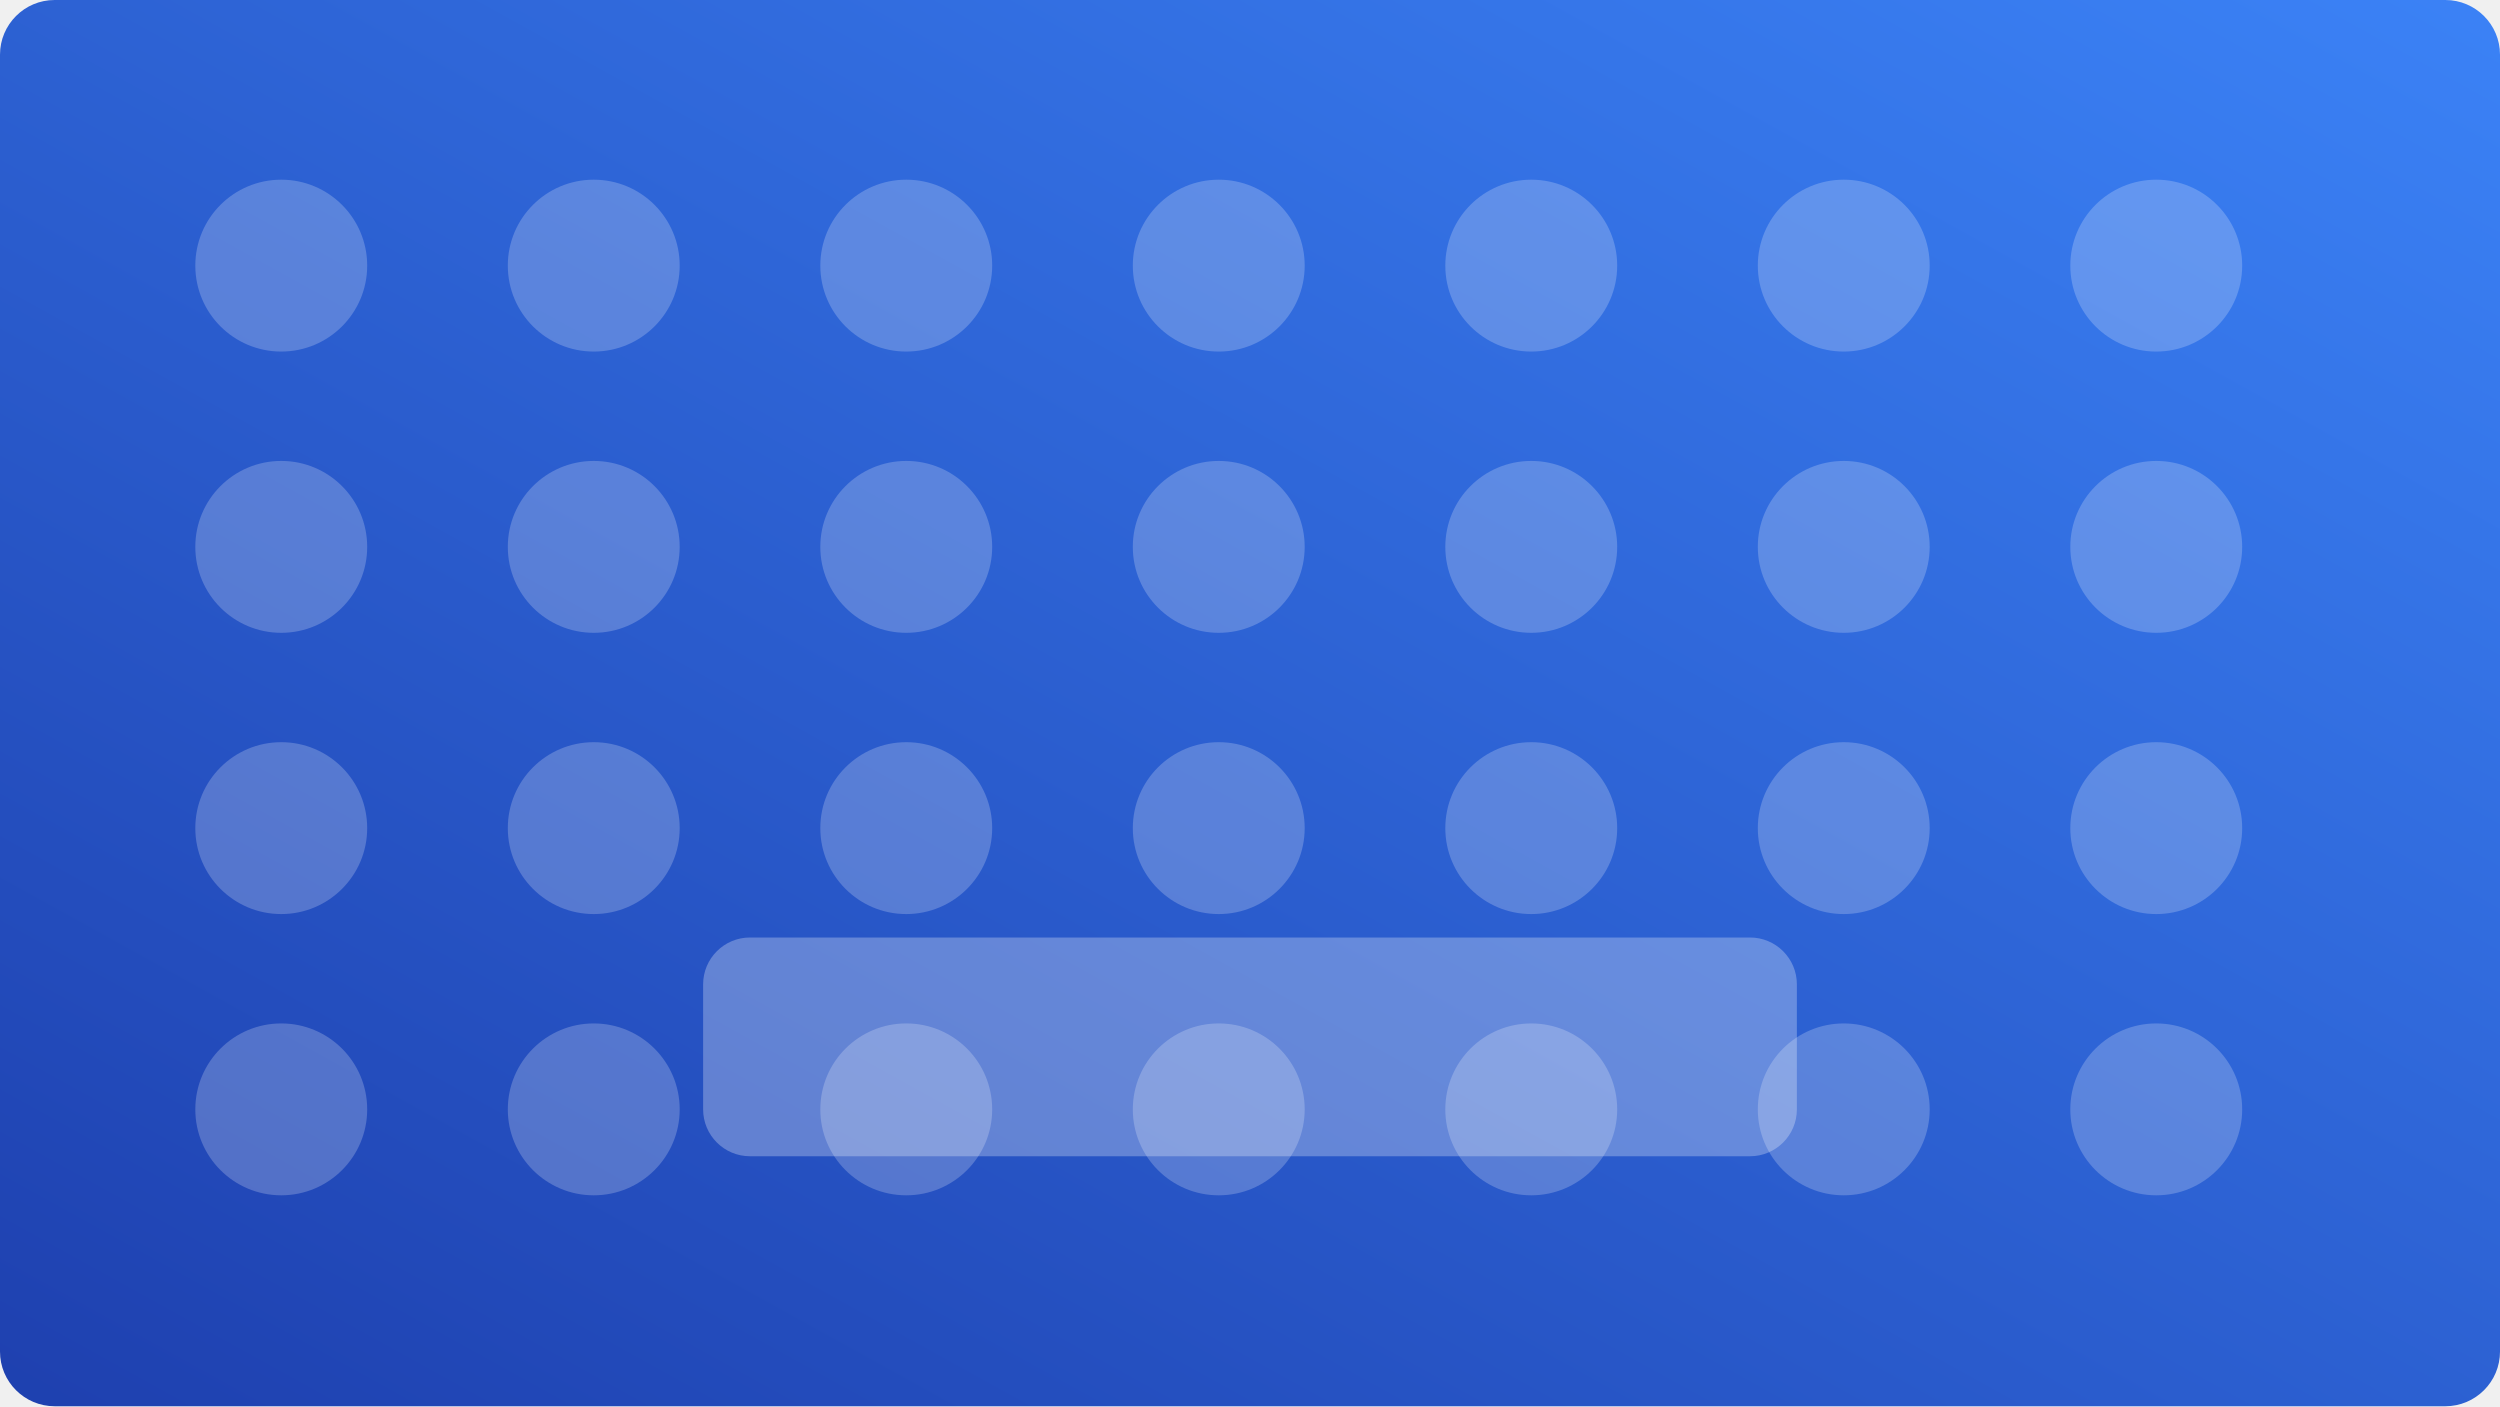
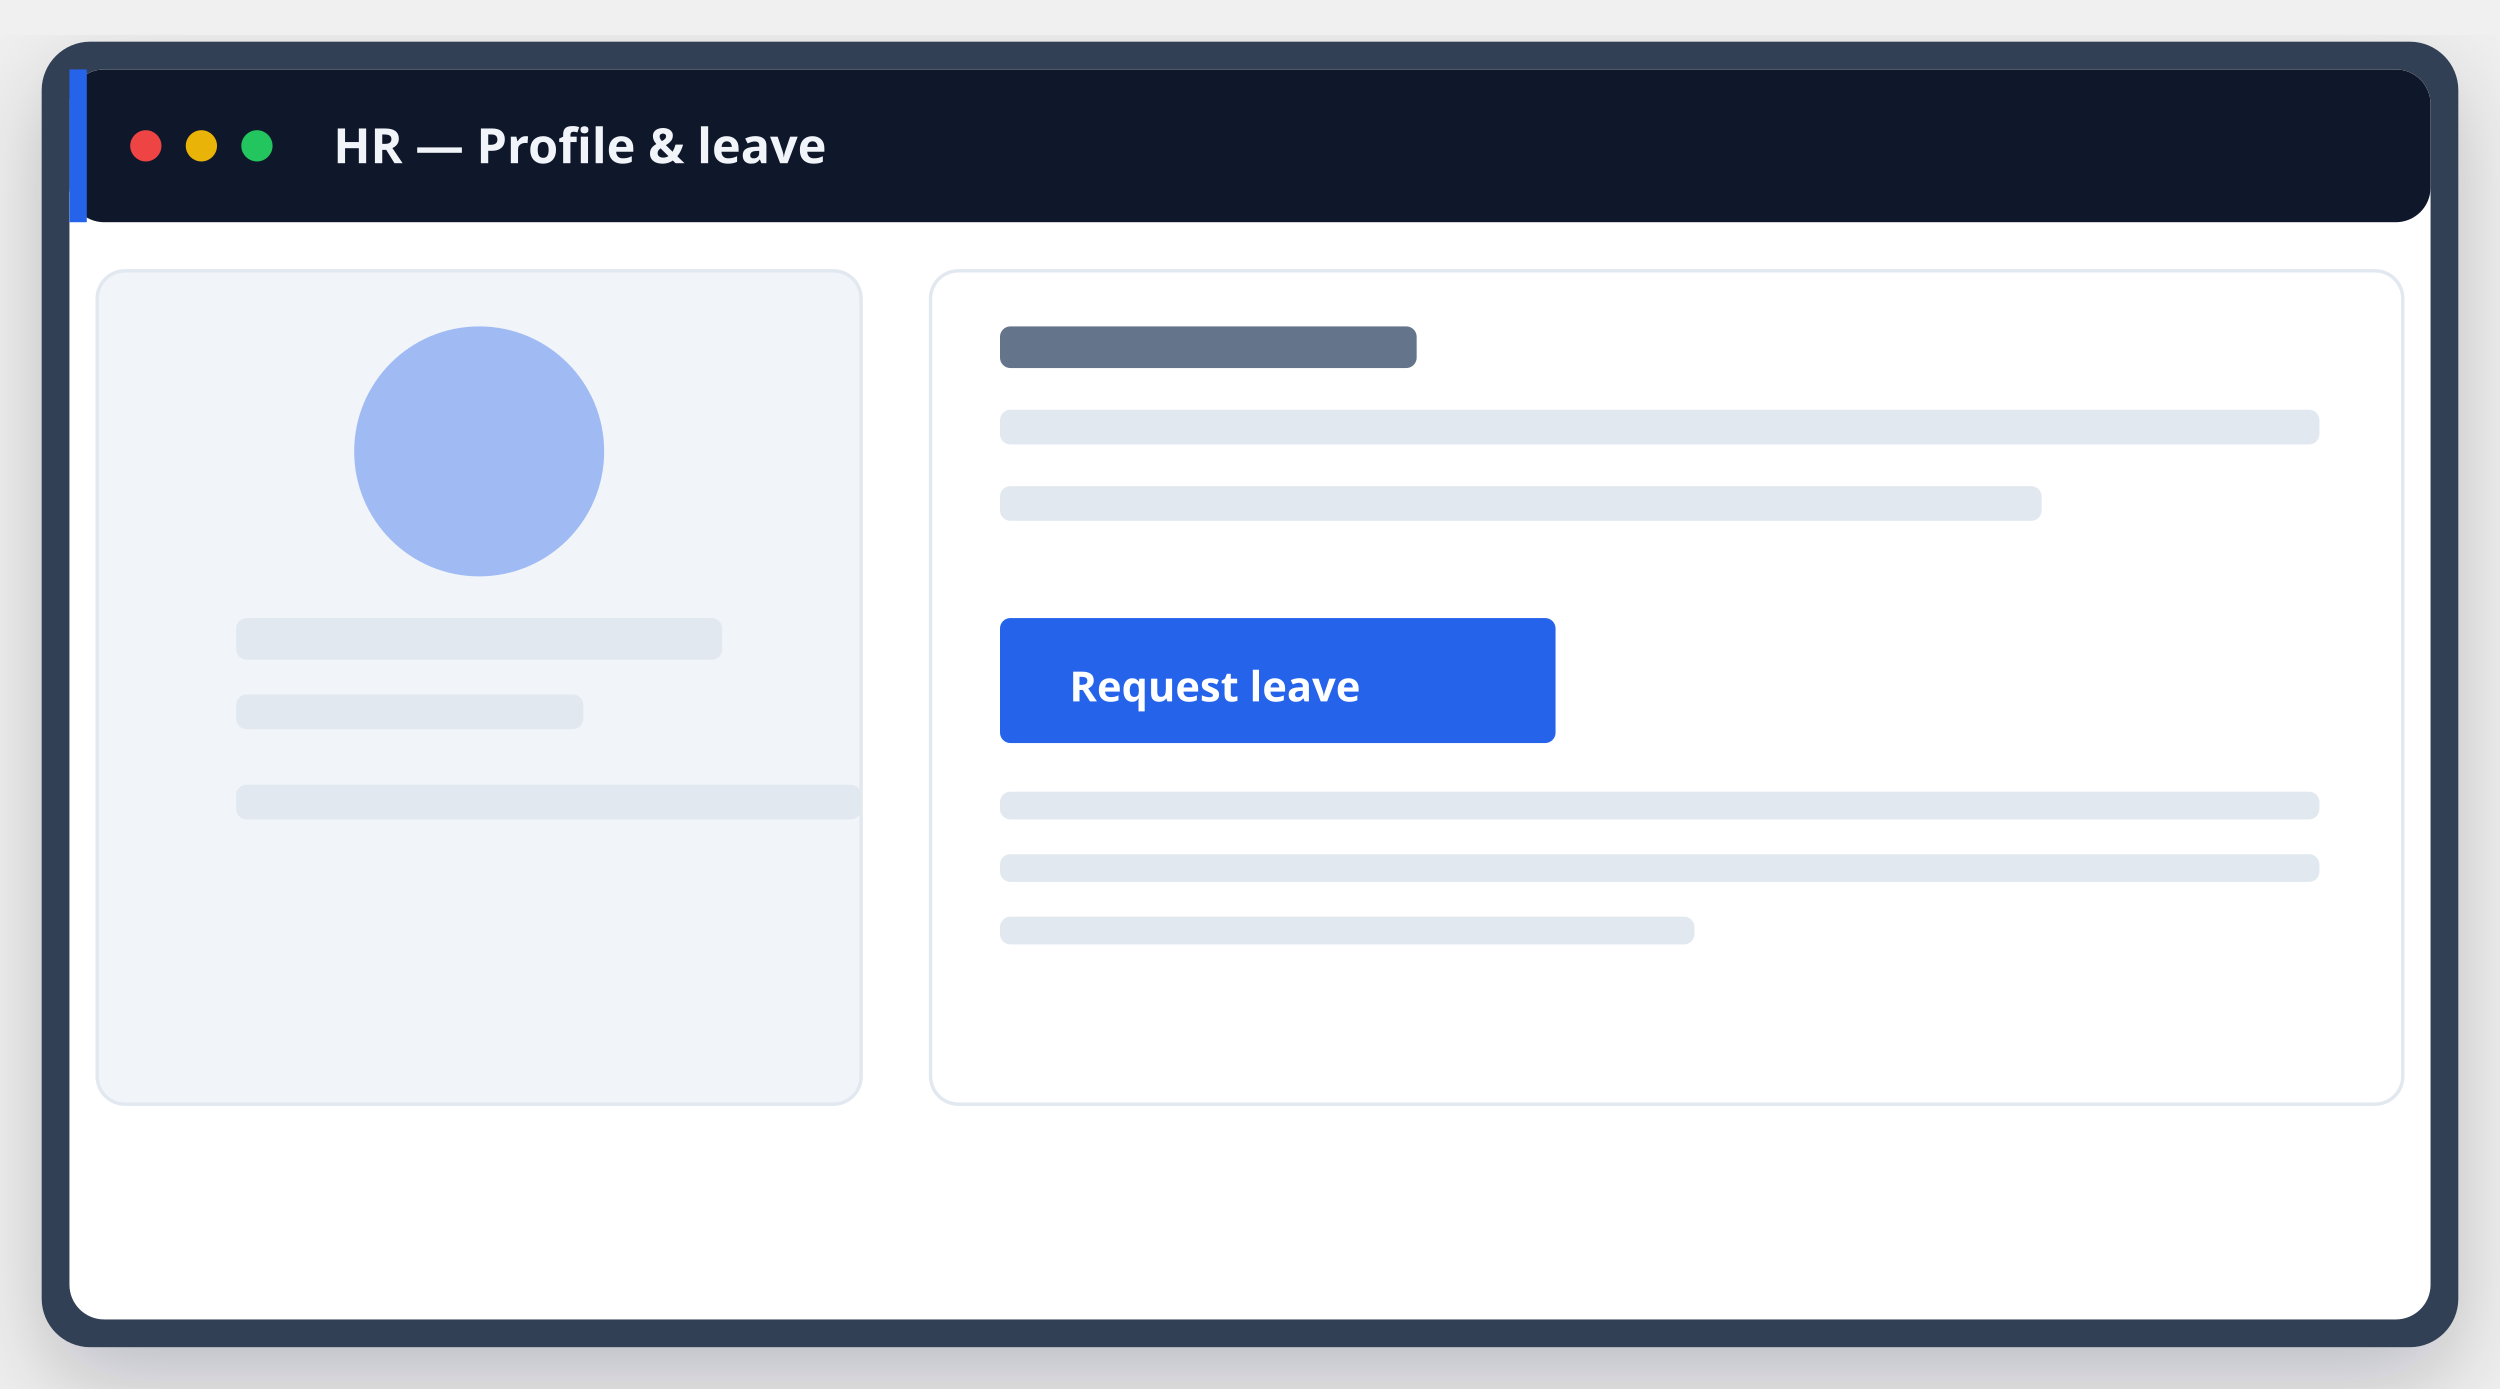
- <svg xmlns="http://www.w3.org/2000/svg" viewBox="0 0 640 360">
+ <svg xmlns="http://www.w3.org/2000/svg" viewBox="0 0 720 400" width="720" height="400">
  <defs>
-     <linearGradient id="g" x1="1" y1="0" x2="0" y2="1">
-       <stop stop-color="#3b82f6" />
-       <stop offset="1" stop-color="#1e40af" />
-     </linearGradient>
+     <filter id="sd" x="-15%" y="-15%" width="130%" height="130%">
+       <feDropShadow dx="0" dy="10" stdDeviation="14" flood-color="#0f172a" flood-opacity=".22" />
+     </filter>
  </defs>
-   <rect width="640" height="360" rx="14" fill="url(#g)" />
-   <circle cx="72" cy="68" r="22" fill="#fff" opacity=".22" />
-   <circle cx="152" cy="68" r="22" fill="#fff" opacity=".22" />
-   <circle cx="232" cy="68" r="22" fill="#fff" opacity=".22" />
-   <circle cx="312" cy="68" r="22" fill="#fff" opacity=".22" />
-   <circle cx="392" cy="68" r="22" fill="#fff" opacity=".22" />
-   <circle cx="472" cy="68" r="22" fill="#fff" opacity=".22" />
-   <circle cx="552" cy="68" r="22" fill="#fff" opacity=".22" />
-   <circle cx="72" cy="140" r="22" fill="#fff" opacity=".22" />
-   <circle cx="152" cy="140" r="22" fill="#fff" opacity=".22" />
-   <circle cx="232" cy="140" r="22" fill="#fff" opacity=".22" />
-   <circle cx="312" cy="140" r="22" fill="#fff" opacity=".22" />
-   <circle cx="392" cy="140" r="22" fill="#fff" opacity=".22" />
-   <circle cx="472" cy="140" r="22" fill="#fff" opacity=".22" />
-   <circle cx="552" cy="140" r="22" fill="#fff" opacity=".22" />
-   <circle cx="72" cy="212" r="22" fill="#fff" opacity=".22" />
-   <circle cx="152" cy="212" r="22" fill="#fff" opacity=".22" />
-   <circle cx="232" cy="212" r="22" fill="#fff" opacity=".22" />
-   <circle cx="312" cy="212" r="22" fill="#fff" opacity=".22" />
-   <circle cx="392" cy="212" r="22" fill="#fff" opacity=".22" />
-   <circle cx="472" cy="212" r="22" fill="#fff" opacity=".22" />
-   <circle cx="552" cy="212" r="22" fill="#fff" opacity=".22" />
-   <circle cx="72" cy="284" r="22" fill="#fff" opacity=".22" />
-   <circle cx="152" cy="284" r="22" fill="#fff" opacity=".22" />
-   <circle cx="232" cy="284" r="22" fill="#fff" opacity=".22" />
-   <circle cx="312" cy="284" r="22" fill="#fff" opacity=".22" />
-   <circle cx="392" cy="284" r="22" fill="#fff" opacity=".22" />
-   <circle cx="472" cy="284" r="22" fill="#fff" opacity=".22" />
-   <circle cx="552" cy="284" r="22" fill="#fff" opacity=".22" />
-   <rect x="180" y="240" width="280" height="56" rx="12" fill="#fff" opacity=".28" />
+   <rect x="12" y="12" width="696" height="376" rx="14" fill="#334155" filter="url(#sd)" />
+   <rect x="20" y="20" width="680" height="360" rx="10" fill="#ffffff" />
+   <rect x="20" y="20" width="680" height="44" rx="10" fill="#0f172a" />
+   <rect x="20" y="20" width="5" height="44" rx="10 0 0 10" fill="#2563eb" />
+   <circle cx="42" cy="42" r="4.5" fill="#ef4444" />
+   <circle cx="58" cy="42" r="4.5" fill="#eab308" />
+   <circle cx="74" cy="42" r="4.5" fill="#22c55e" />
+   <text x="96" y="47" fill="#f1f5f9" font-family="Segoe UI,system-ui,sans-serif" font-size="14" font-weight="600">HR — Profile &amp; leave</text>
+   <g transform="translate(28 78)">
+     <rect x="0" y="0" width="220" height="240" rx="8" fill="#f1f5f9" stroke="#e2e8f0" />
+     <circle cx="110" cy="52" r="36" fill="#2563eb" opacity=".4" />
+     <rect x="40" y="100" width="140" height="12" rx="3" fill="#e2e8f0" />
+     <rect x="40" y="122" width="100" height="10" rx="3" fill="#e2e8f0" />
+     <rect x="40" y="148" width="180" height="10" rx="3" fill="#e2e8f0" />
+     <rect x="240" y="0" width="424" height="240" rx="8" fill="#fff" stroke="#e2e8f0" />
+     <rect x="260" y="16" width="120" height="12" rx="3" fill="#64748b" />
+     <rect x="260" y="40" width="380" height="10" rx="3" fill="#e2e8f0" />
+     <rect x="260" y="62" width="300" height="10" rx="3" fill="#e2e8f0" />
+     <rect x="260" y="100" width="160" height="36" rx="3" fill="#2563eb" />
+     <text x="280" y="124" fill="#fff" font-family="Segoe UI,sans-serif" font-size="12" font-weight="600">Request leave</text>
+     <rect x="260" y="150" width="380" height="8" rx="3" fill="#e2e8f0" />
+     <rect x="260" y="168" width="380" height="8" rx="3" fill="#e2e8f0" />
+     <rect x="260" y="186" width="200" height="8" rx="3" fill="#e2e8f0" />
+   </g>
</svg>
